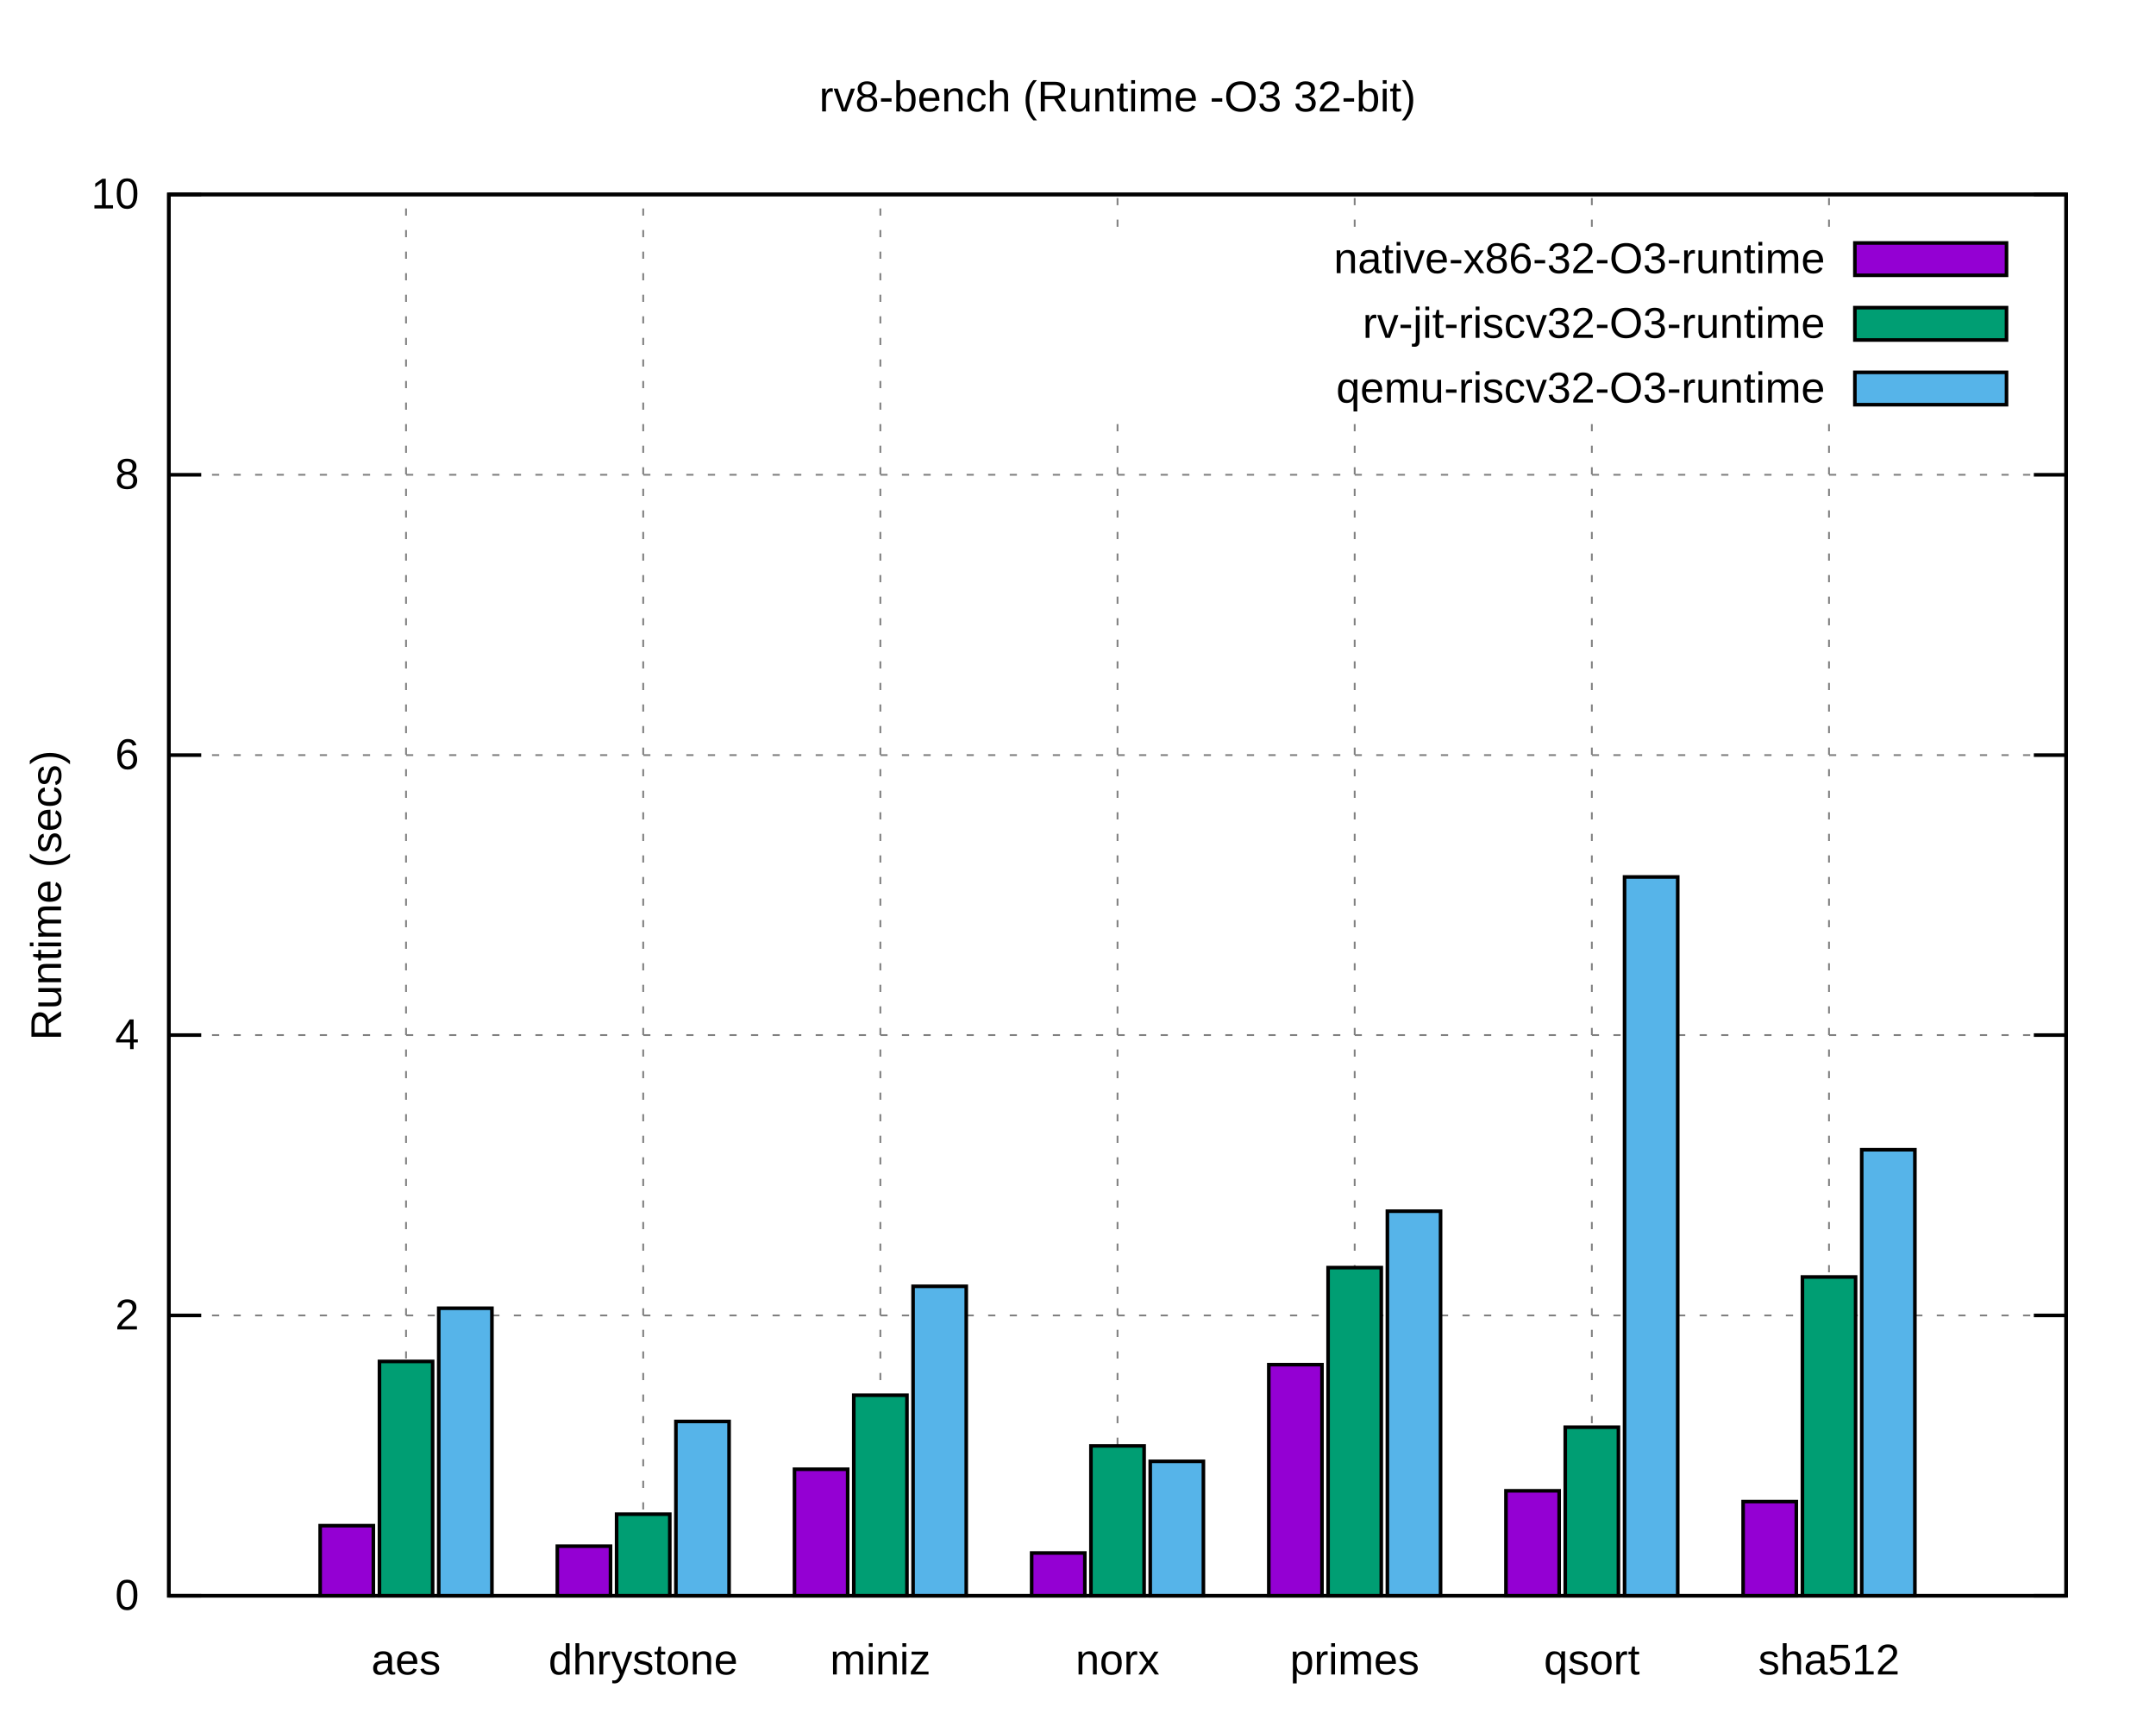
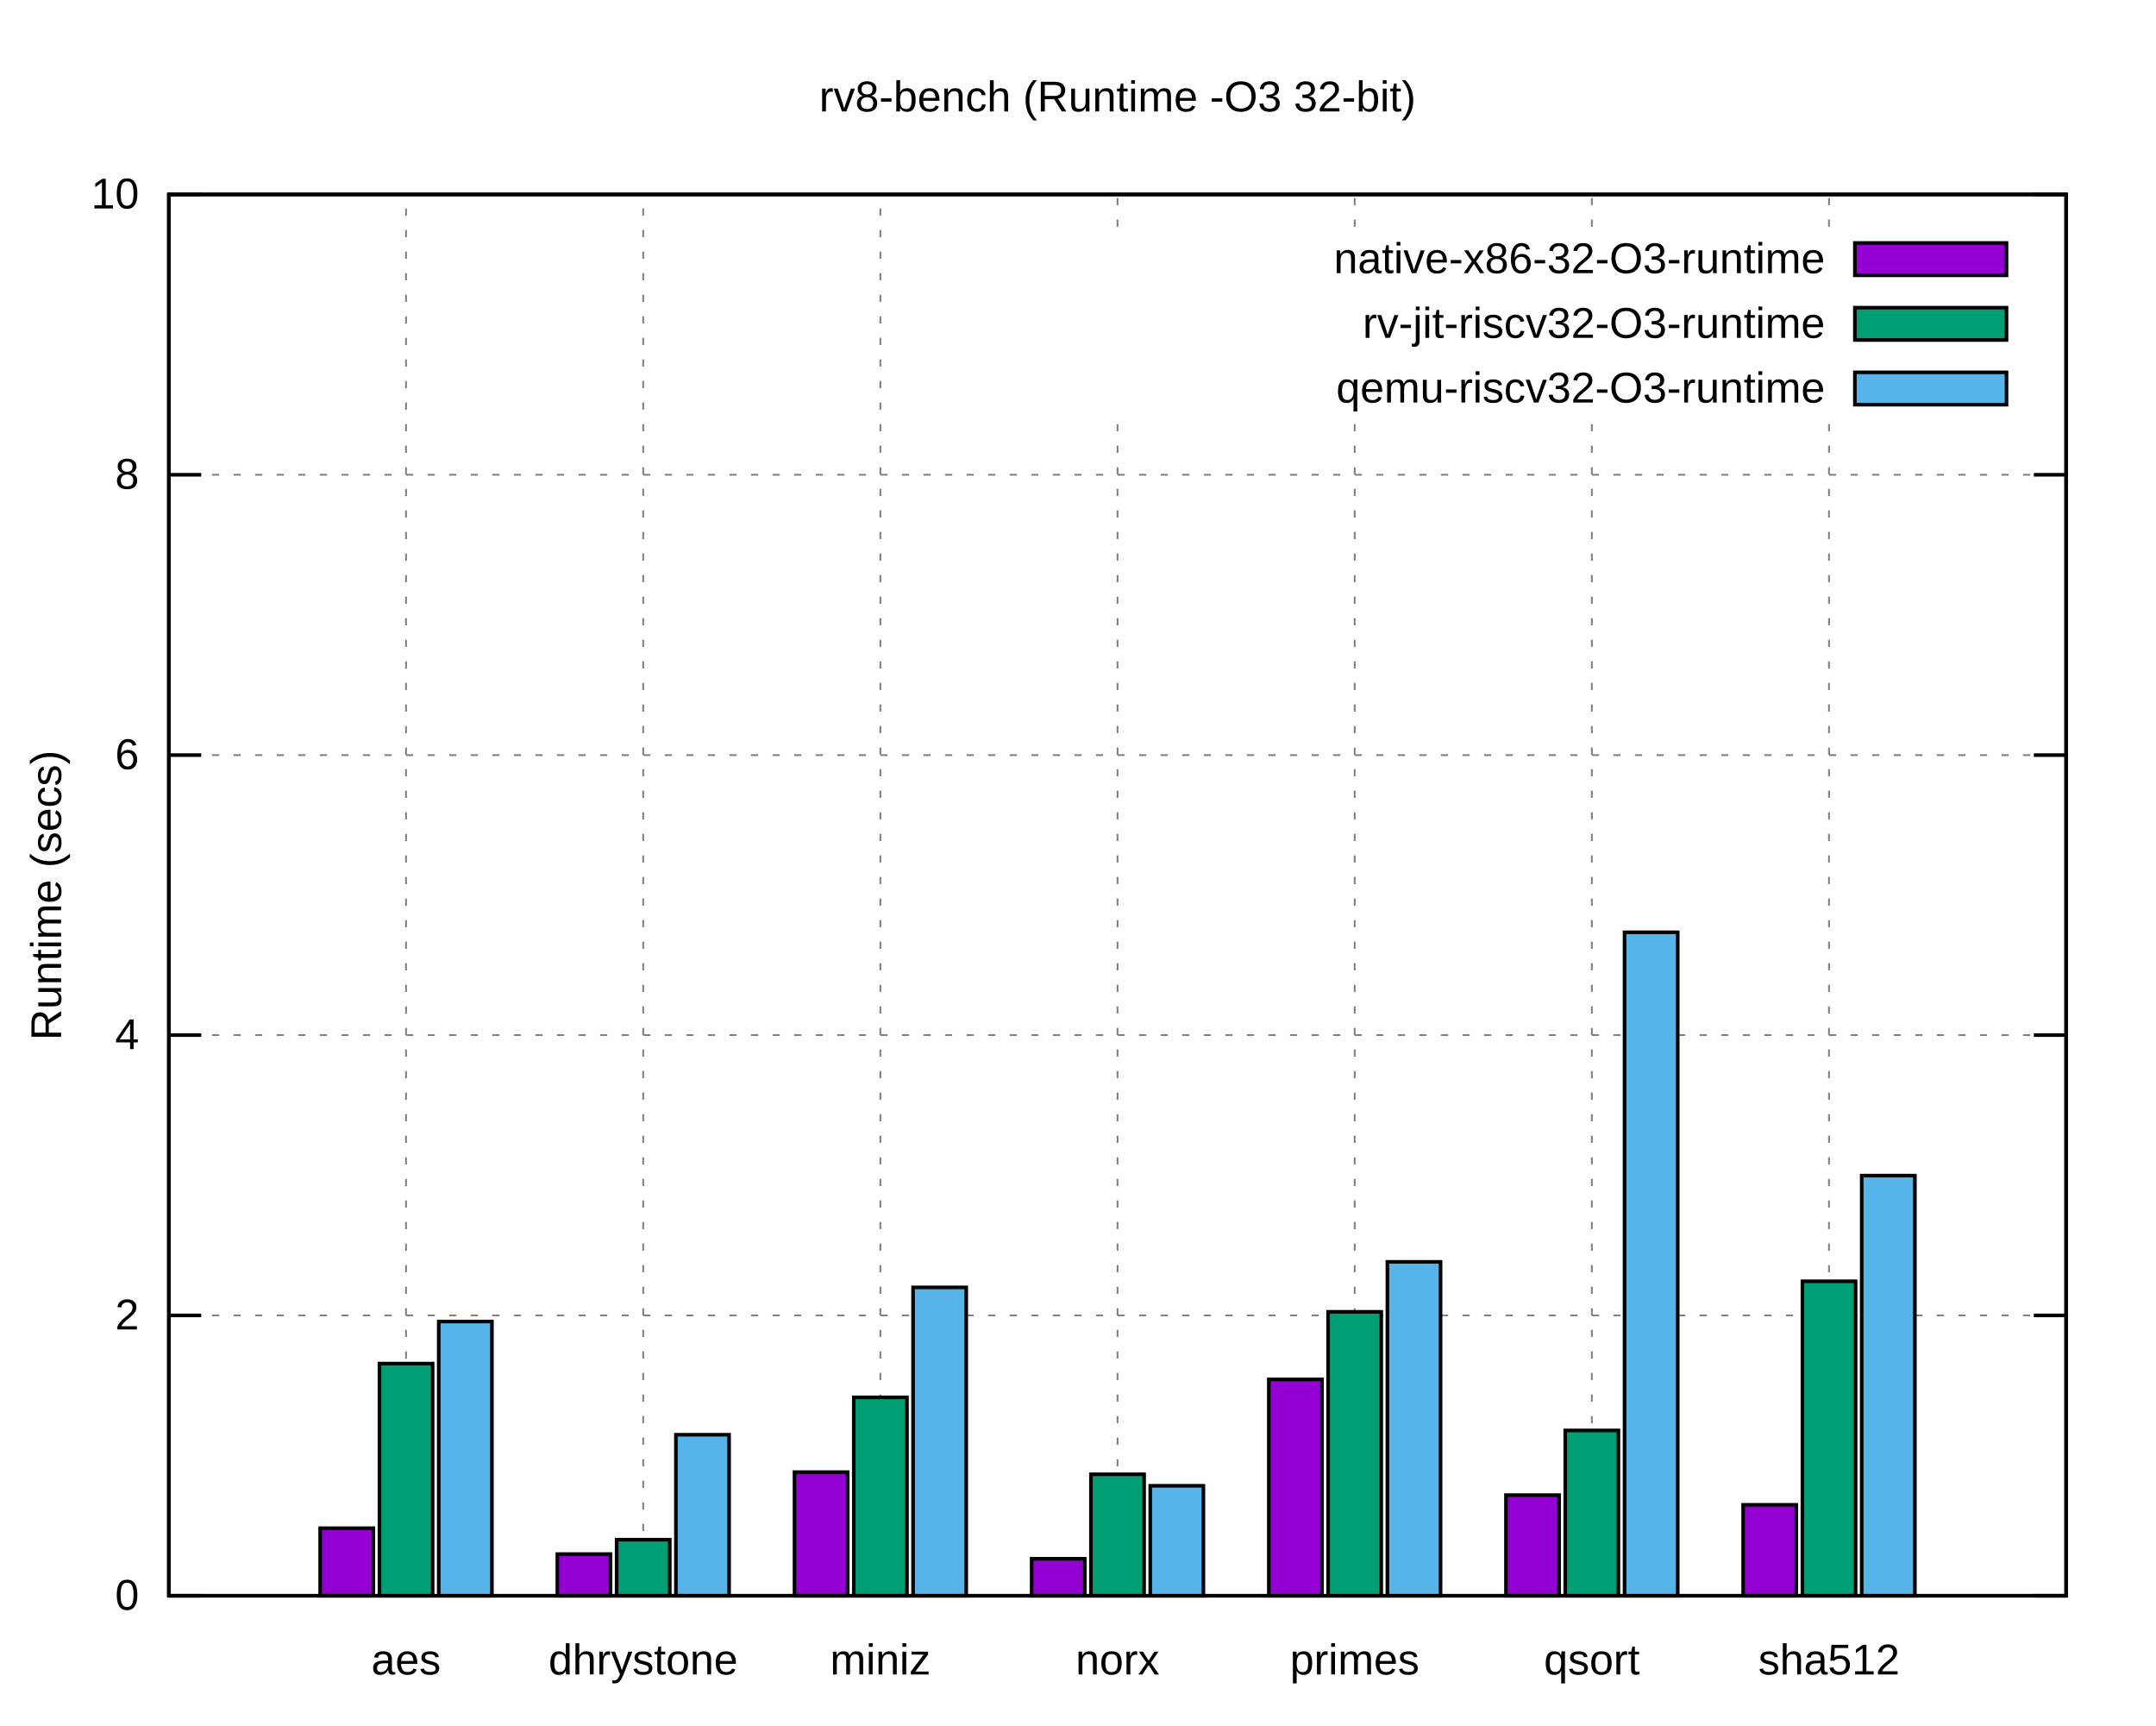
<svg xmlns="http://www.w3.org/2000/svg" xmlns:xlink="http://www.w3.org/1999/xlink" width="600" height="480" viewBox="0 0 600 480">
  <g id="gnuplot_canvas">
    <rect x="0" y="0" width="600" height="480" fill="none" />
    <defs>
      <circle id="gpDot" r="0.5" stroke-width="0.5" />
      <path id="gpPt0" stroke-width="0.222" stroke="currentColor" d="M-1,0 h2 M0,-1 v2" />
      <path id="gpPt1" stroke-width="0.222" stroke="currentColor" d="M-1,-1 L1,1 M1,-1 L-1,1" />
      <path id="gpPt2" stroke-width="0.222" stroke="currentColor" d="M-1,0 L1,0 M0,-1 L0,1 M-1,-1 L1,1 M-1,1 L1,-1" />
      <rect id="gpPt3" stroke-width="0.222" stroke="currentColor" x="-1" y="-1" width="2" height="2" />
      <rect id="gpPt4" stroke-width="0.222" stroke="currentColor" fill="currentColor" x="-1" y="-1" width="2" height="2" />
      <circle id="gpPt5" stroke-width="0.222" stroke="currentColor" cx="0" cy="0" r="1" />
      <use xlink:href="#gpPt5" id="gpPt6" fill="currentColor" stroke="none" />
      <path id="gpPt7" stroke-width="0.222" stroke="currentColor" d="M0,-1.33 L-1.33,0.67 L1.33,0.67 z" />
      <use xlink:href="#gpPt7" id="gpPt8" fill="currentColor" stroke="none" />
      <use xlink:href="#gpPt7" id="gpPt9" stroke="currentColor" transform="rotate(180)" />
      <use xlink:href="#gpPt9" id="gpPt10" fill="currentColor" stroke="none" />
      <use xlink:href="#gpPt3" id="gpPt11" stroke="currentColor" transform="rotate(45)" />
      <use xlink:href="#gpPt11" id="gpPt12" fill="currentColor" stroke="none" />
      <path id="gpPt13" stroke-width="0.222" stroke="currentColor" d="M0,1.330 L1.265,0.411 L0.782,-1.067 L-0.782,-1.076 L-1.265,0.411 z" />
      <use xlink:href="#gpPt13" id="gpPt14" fill="currentColor" stroke="none" />
      <filter id="textbox" filterUnits="objectBoundingBox" x="0" y="0" height="1" width="1">
        <feFlood flood-color="white" flood-opacity="1" result="bgnd" />
        <feComposite in="SourceGraphic" in2="bgnd" operator="atop" />
      </filter>
      <filter id="greybox" filterUnits="objectBoundingBox" x="0" y="0" height="1" width="1">
        <feFlood flood-color="lightgrey" flood-opacity="1" result="grey" />
        <feComposite in="SourceGraphic" in2="grey" operator="atop" />
      </filter>
    </defs>
    <g fill="none" color="white" stroke="black" stroke-width="1.00" stroke-linecap="butt" stroke-linejoin="miter">
</g>
    <g fill="none" color="black" stroke="currentColor" stroke-width="1.00" stroke-linecap="butt" stroke-linejoin="miter">
</g>
    <g fill="none" color="black" stroke="black" stroke-width="0.50" stroke-linecap="butt" stroke-linejoin="miter">
</g>
    <g fill="none" color="gray" stroke="currentColor" stroke-width="0.50" stroke-linecap="butt" stroke-linejoin="miter">
      <path stroke="gray" stroke-dasharray="2,4" class="gridline" d="M47.0,444.0 L575.0,444.0  " />
    </g>
    <g fill="none" color="gray" stroke="gray" stroke-width="1.00" stroke-linecap="butt" stroke-linejoin="miter">
</g>
    <g fill="none" color="black" stroke="currentColor" stroke-width="1.00" stroke-linecap="butt" stroke-linejoin="miter">
      <path stroke="black" d="M47.0,444.0 L56.0,444.0 M575.0,444.0 L566.0,444.0  " />
      <g transform="translate(38.7,447.9)" stroke="none" fill="black" font-family="Arial" font-size="12.00" text-anchor="end">
        <text>
          <tspan font-family="Arial"> 0</tspan>
        </text>
      </g>
    </g>
    <g fill="none" color="black" stroke="currentColor" stroke-width="1.00" stroke-linecap="butt" stroke-linejoin="miter">
</g>
    <g fill="none" color="black" stroke="black" stroke-width="0.50" stroke-linecap="butt" stroke-linejoin="miter">
</g>
    <g fill="none" color="gray" stroke="currentColor" stroke-width="0.50" stroke-linecap="butt" stroke-linejoin="miter">
      <path stroke="gray" stroke-dasharray="2,4" class="gridline" d="M47.0,366.0 L575.0,366.0  " />
    </g>
    <g fill="none" color="gray" stroke="gray" stroke-width="1.00" stroke-linecap="butt" stroke-linejoin="miter">
</g>
    <g fill="none" color="black" stroke="currentColor" stroke-width="1.00" stroke-linecap="butt" stroke-linejoin="miter">
      <path stroke="black" d="M47.0,366.0 L56.0,366.0 M575.0,366.0 L566.0,366.0  " />
      <g transform="translate(38.7,369.9)" stroke="none" fill="black" font-family="Arial" font-size="12.00" text-anchor="end">
        <text>
          <tspan font-family="Arial"> 2</tspan>
        </text>
      </g>
    </g>
    <g fill="none" color="black" stroke="currentColor" stroke-width="1.00" stroke-linecap="butt" stroke-linejoin="miter">
</g>
    <g fill="none" color="black" stroke="black" stroke-width="0.50" stroke-linecap="butt" stroke-linejoin="miter">
</g>
    <g fill="none" color="gray" stroke="currentColor" stroke-width="0.50" stroke-linecap="butt" stroke-linejoin="miter">
      <path stroke="gray" stroke-dasharray="2,4" class="gridline" d="M47.0,288.0 L575.0,288.0  " />
    </g>
    <g fill="none" color="gray" stroke="gray" stroke-width="1.00" stroke-linecap="butt" stroke-linejoin="miter">
</g>
    <g fill="none" color="black" stroke="currentColor" stroke-width="1.00" stroke-linecap="butt" stroke-linejoin="miter">
      <path stroke="black" d="M47.0,288.0 L56.0,288.0 M575.0,288.0 L566.0,288.0  " />
      <g transform="translate(38.7,291.9)" stroke="none" fill="black" font-family="Arial" font-size="12.00" text-anchor="end">
        <text>
          <tspan font-family="Arial"> 4</tspan>
        </text>
      </g>
    </g>
    <g fill="none" color="black" stroke="currentColor" stroke-width="1.00" stroke-linecap="butt" stroke-linejoin="miter">
</g>
    <g fill="none" color="black" stroke="black" stroke-width="0.50" stroke-linecap="butt" stroke-linejoin="miter">
</g>
    <g fill="none" color="gray" stroke="currentColor" stroke-width="0.50" stroke-linecap="butt" stroke-linejoin="miter">
      <path stroke="gray" stroke-dasharray="2,4" class="gridline" d="M47.0,210.1 L575.0,210.1  " />
    </g>
    <g fill="none" color="gray" stroke="gray" stroke-width="1.00" stroke-linecap="butt" stroke-linejoin="miter">
</g>
    <g fill="none" color="black" stroke="currentColor" stroke-width="1.00" stroke-linecap="butt" stroke-linejoin="miter">
      <path stroke="black" d="M47.0,210.1 L56.0,210.1 M575.0,210.1 L566.0,210.1  " />
      <g transform="translate(38.7,214.0)" stroke="none" fill="black" font-family="Arial" font-size="12.00" text-anchor="end">
        <text>
          <tspan font-family="Arial"> 6</tspan>
        </text>
      </g>
    </g>
    <g fill="none" color="black" stroke="currentColor" stroke-width="1.00" stroke-linecap="butt" stroke-linejoin="miter">
</g>
    <g fill="none" color="black" stroke="black" stroke-width="0.50" stroke-linecap="butt" stroke-linejoin="miter">
</g>
    <g fill="none" color="gray" stroke="currentColor" stroke-width="0.50" stroke-linecap="butt" stroke-linejoin="miter">
      <path stroke="gray" stroke-dasharray="2,4" class="gridline" d="M47.0,132.1 L575.0,132.1  " />
    </g>
    <g fill="none" color="gray" stroke="gray" stroke-width="1.00" stroke-linecap="butt" stroke-linejoin="miter">
</g>
    <g fill="none" color="black" stroke="currentColor" stroke-width="1.00" stroke-linecap="butt" stroke-linejoin="miter">
      <path stroke="black" d="M47.0,132.1 L56.0,132.1 M575.0,132.1 L566.0,132.1  " />
      <g transform="translate(38.7,136.0)" stroke="none" fill="black" font-family="Arial" font-size="12.00" text-anchor="end">
        <text>
          <tspan font-family="Arial"> 8</tspan>
        </text>
      </g>
    </g>
    <g fill="none" color="black" stroke="currentColor" stroke-width="1.00" stroke-linecap="butt" stroke-linejoin="miter">
</g>
    <g fill="none" color="black" stroke="black" stroke-width="0.50" stroke-linecap="butt" stroke-linejoin="miter">
</g>
    <g fill="none" color="gray" stroke="currentColor" stroke-width="0.50" stroke-linecap="butt" stroke-linejoin="miter">
      <path stroke="gray" stroke-dasharray="2,4" class="gridline" d="M47.0,54.1 L575.0,54.1  " />
    </g>
    <g fill="none" color="gray" stroke="gray" stroke-width="1.00" stroke-linecap="butt" stroke-linejoin="miter">
</g>
    <g fill="none" color="black" stroke="currentColor" stroke-width="1.00" stroke-linecap="butt" stroke-linejoin="miter">
      <path stroke="black" d="M47.0,54.1 L56.0,54.1 M575.0,54.1 L566.0,54.1  " />
      <g transform="translate(38.7,58.0)" stroke="none" fill="black" font-family="Arial" font-size="12.00" text-anchor="end">
        <text>
          <tspan font-family="Arial"> 10</tspan>
        </text>
      </g>
    </g>
    <g fill="none" color="black" stroke="currentColor" stroke-width="1.00" stroke-linecap="butt" stroke-linejoin="miter">
</g>
    <g fill="none" color="black" stroke="black" stroke-width="0.50" stroke-linecap="butt" stroke-linejoin="miter">
</g>
    <g fill="none" color="gray" stroke="currentColor" stroke-width="0.50" stroke-linecap="butt" stroke-linejoin="miter">
      <path stroke="gray" stroke-dasharray="2,4" class="gridline" d="M113.0,444.0 L113.0,54.1  " />
    </g>
    <g fill="none" color="gray" stroke="gray" stroke-width="1.00" stroke-linecap="butt" stroke-linejoin="miter">
</g>
    <g fill="none" color="black" stroke="currentColor" stroke-width="1.00" stroke-linecap="butt" stroke-linejoin="miter">
      <path stroke="black" d="M113.0,444.0 M113.0,54.1  " />
      <g transform="translate(113.0,465.9)" stroke="none" fill="black" font-family="Arial" font-size="12.00" text-anchor="middle">
        <text>
          <tspan font-family="Arial">aes</tspan>
        </text>
      </g>
    </g>
    <g fill="none" color="black" stroke="currentColor" stroke-width="1.00" stroke-linecap="butt" stroke-linejoin="miter">
</g>
    <g fill="none" color="black" stroke="black" stroke-width="0.50" stroke-linecap="butt" stroke-linejoin="miter">
</g>
    <g fill="none" color="gray" stroke="currentColor" stroke-width="0.50" stroke-linecap="butt" stroke-linejoin="miter">
      <path stroke="gray" stroke-dasharray="2,4" class="gridline" d="M179.0,444.0 L179.0,54.1  " />
    </g>
    <g fill="none" color="gray" stroke="gray" stroke-width="1.00" stroke-linecap="butt" stroke-linejoin="miter">
</g>
    <g fill="none" color="black" stroke="currentColor" stroke-width="1.00" stroke-linecap="butt" stroke-linejoin="miter">
      <path stroke="black" d="M179.0,444.0 M179.0,54.1  " />
      <g transform="translate(179.0,465.9)" stroke="none" fill="black" font-family="Arial" font-size="12.00" text-anchor="middle">
        <text>
          <tspan font-family="Arial">dhrystone</tspan>
        </text>
      </g>
    </g>
    <g fill="none" color="black" stroke="currentColor" stroke-width="1.00" stroke-linecap="butt" stroke-linejoin="miter">
</g>
    <g fill="none" color="black" stroke="black" stroke-width="0.50" stroke-linecap="butt" stroke-linejoin="miter">
</g>
    <g fill="none" color="gray" stroke="currentColor" stroke-width="0.50" stroke-linecap="butt" stroke-linejoin="miter">
      <path stroke="gray" stroke-dasharray="2,4" class="gridline" d="M245.0,444.0 L245.0,54.1  " />
    </g>
    <g fill="none" color="gray" stroke="gray" stroke-width="1.00" stroke-linecap="butt" stroke-linejoin="miter">
</g>
    <g fill="none" color="black" stroke="currentColor" stroke-width="1.00" stroke-linecap="butt" stroke-linejoin="miter">
      <path stroke="black" d="M245.0,444.0 M245.0,54.1  " />
      <g transform="translate(245.0,465.9)" stroke="none" fill="black" font-family="Arial" font-size="12.00" text-anchor="middle">
        <text>
          <tspan font-family="Arial">miniz</tspan>
        </text>
      </g>
    </g>
    <g fill="none" color="black" stroke="currentColor" stroke-width="1.00" stroke-linecap="butt" stroke-linejoin="miter">
</g>
    <g fill="none" color="black" stroke="black" stroke-width="0.50" stroke-linecap="butt" stroke-linejoin="miter">
</g>
    <g fill="none" color="gray" stroke="currentColor" stroke-width="0.50" stroke-linecap="butt" stroke-linejoin="miter">
      <path stroke="gray" stroke-dasharray="2,4" class="gridline" d="M311.0,444.0 L311.0,117.1 M311.0,63.1 L311.0,54.1  " />
    </g>
    <g fill="none" color="gray" stroke="gray" stroke-width="1.00" stroke-linecap="butt" stroke-linejoin="miter">
</g>
    <g fill="none" color="black" stroke="currentColor" stroke-width="1.00" stroke-linecap="butt" stroke-linejoin="miter">
      <path stroke="black" d="M311.0,444.0 M311.0,54.1  " />
      <g transform="translate(311.0,465.9)" stroke="none" fill="black" font-family="Arial" font-size="12.00" text-anchor="middle">
        <text>
          <tspan font-family="Arial">norx</tspan>
        </text>
      </g>
    </g>
    <g fill="none" color="black" stroke="currentColor" stroke-width="1.00" stroke-linecap="butt" stroke-linejoin="miter">
</g>
    <g fill="none" color="black" stroke="black" stroke-width="0.50" stroke-linecap="butt" stroke-linejoin="miter">
</g>
    <g fill="none" color="gray" stroke="currentColor" stroke-width="0.50" stroke-linecap="butt" stroke-linejoin="miter">
      <path stroke="gray" stroke-dasharray="2,4" class="gridline" d="M377.0,444.0 L377.0,117.1 M377.0,63.1 L377.0,54.1  " />
    </g>
    <g fill="none" color="gray" stroke="gray" stroke-width="1.00" stroke-linecap="butt" stroke-linejoin="miter">
</g>
    <g fill="none" color="black" stroke="currentColor" stroke-width="1.00" stroke-linecap="butt" stroke-linejoin="miter">
      <path stroke="black" d="M377.0,444.0 M377.0,54.1  " />
      <g transform="translate(377.0,465.9)" stroke="none" fill="black" font-family="Arial" font-size="12.00" text-anchor="middle">
        <text>
          <tspan font-family="Arial">primes</tspan>
        </text>
      </g>
    </g>
    <g fill="none" color="black" stroke="currentColor" stroke-width="1.00" stroke-linecap="butt" stroke-linejoin="miter">
</g>
    <g fill="none" color="black" stroke="black" stroke-width="0.50" stroke-linecap="butt" stroke-linejoin="miter">
</g>
    <g fill="none" color="gray" stroke="currentColor" stroke-width="0.50" stroke-linecap="butt" stroke-linejoin="miter">
      <path stroke="gray" stroke-dasharray="2,4" class="gridline" d="M443.0,444.0 L443.0,117.1 M443.0,63.1 L443.0,54.1  " />
    </g>
    <g fill="none" color="gray" stroke="gray" stroke-width="1.00" stroke-linecap="butt" stroke-linejoin="miter">
</g>
    <g fill="none" color="black" stroke="currentColor" stroke-width="1.00" stroke-linecap="butt" stroke-linejoin="miter">
      <path stroke="black" d="M443.0,444.0 M443.0,54.1  " />
      <g transform="translate(443.0,465.9)" stroke="none" fill="black" font-family="Arial" font-size="12.00" text-anchor="middle">
        <text>
          <tspan font-family="Arial">qsort</tspan>
        </text>
      </g>
    </g>
    <g fill="none" color="black" stroke="currentColor" stroke-width="1.00" stroke-linecap="butt" stroke-linejoin="miter">
</g>
    <g fill="none" color="black" stroke="black" stroke-width="0.50" stroke-linecap="butt" stroke-linejoin="miter">
</g>
    <g fill="none" color="gray" stroke="currentColor" stroke-width="0.50" stroke-linecap="butt" stroke-linejoin="miter">
      <path stroke="gray" stroke-dasharray="2,4" class="gridline" d="M509.0,444.0 L509.0,117.1 M509.0,63.1 L509.0,54.1  " />
    </g>
    <g fill="none" color="gray" stroke="gray" stroke-width="1.00" stroke-linecap="butt" stroke-linejoin="miter">
</g>
    <g fill="none" color="black" stroke="currentColor" stroke-width="1.00" stroke-linecap="butt" stroke-linejoin="miter">
      <path stroke="black" d="M509.0,444.0 M509.0,54.1  " />
      <g transform="translate(509.0,465.9)" stroke="none" fill="black" font-family="Arial" font-size="12.00" text-anchor="middle">
        <text>
          <tspan font-family="Arial">sha512</tspan>
        </text>
      </g>
    </g>
    <g fill="none" color="black" stroke="currentColor" stroke-width="1.00" stroke-linecap="butt" stroke-linejoin="miter">
</g>
    <g fill="none" color="black" stroke="currentColor" stroke-width="1.00" stroke-linecap="butt" stroke-linejoin="miter">
      <path stroke="black" d="M47.0,54.1 L47.0,444.0 L575.0,444.0 L575.0,54.1 L47.0,54.1 Z  " />
    </g>
    <g fill="none" color="black" stroke="currentColor" stroke-width="1.00" stroke-linecap="butt" stroke-linejoin="miter">
      <g transform="translate(17.0,249.1) rotate(270)" stroke="none" fill="black" font-family="Arial" font-size="12.00" text-anchor="middle">
        <text>
          <tspan font-family="Arial">Runtime (secs)</tspan>
        </text>
      </g>
    </g>
    <g fill="none" color="black" stroke="currentColor" stroke-width="1.00" stroke-linecap="butt" stroke-linejoin="miter">
      <g transform="translate(311.0,31.0)" stroke="none" fill="black" font-family="Arial" font-size="12.00" text-anchor="middle">
        <text>
          <tspan font-family="Arial">rv8-bench (Runtime -O3 32-bit)</tspan>
        </text>
      </g>
    </g>
    <g id="gnuplot_plot_1">
      <g fill="none" color="black" stroke="currentColor" stroke-width="1.00" stroke-linecap="butt" stroke-linejoin="miter">
        <g transform="translate(507.9,76.0)" stroke="none" fill="black" font-family="Arial" font-size="12.00" text-anchor="end">
          <text>
            <tspan font-family="Arial">native-x86-32-O3-runtime</tspan>
          </text>
        </g>
      </g>
      <g fill="none" color="black" stroke="currentColor" stroke-width="1.00" stroke-linecap="butt" stroke-linejoin="miter">
        <g stroke="none" shape-rendering="crispEdges">
          <polygon fill="rgb(148,   0, 211)" points="516.2,76.6 558.4,76.6 558.4,67.6 516.2,67.6 " />
        </g>
        <path stroke="black" d="M516.2,76.6 L558.4,76.6 L558.4,67.6 L516.2,67.6 L516.2,76.6 Z  " />
      </g>
      <g fill="none" color="black" stroke="currentColor" stroke-width="1.00" stroke-linecap="butt" stroke-linejoin="miter">
        <g stroke="none" shape-rendering="crispEdges">
-           <polygon fill="rgb(148,   0, 211)" points="89.1,444.0 104.0,444.0 104.0,424.4 89.1,424.4 " />
-         </g>
-         <path stroke="black" d="M89.1,444.0 L89.1,424.5 L103.9,424.5 L103.9,444.0 L89.1,444.0 Z  " />
-       </g>
-       <g fill="none" color="black" stroke="currentColor" stroke-width="1.00" stroke-linecap="butt" stroke-linejoin="miter">
-         <g stroke="none" shape-rendering="crispEdges">
-           <polygon fill="rgb(148,   0, 211)" points="155.1,444.0 170.0,444.0 170.0,430.1 155.1,430.1 " />
-         </g>
-         <path stroke="black" d="M155.1,444.0 L155.1,430.2 L169.9,430.2 L169.9,444.0 L155.1,444.0 Z  " />
-       </g>
-       <g fill="none" color="black" stroke="currentColor" stroke-width="1.00" stroke-linecap="butt" stroke-linejoin="miter">
-         <g stroke="none" shape-rendering="crispEdges">
-           <polygon fill="rgb(148,   0, 211)" points="221.1,444.0 236.0,444.0 236.0,408.7 221.1,408.7 " />
-         </g>
-         <path stroke="black" d="M221.1,444.0 L221.1,408.8 L235.9,408.8 L235.9,444.0 L221.1,444.0 Z  " />
-       </g>
-       <g fill="none" color="black" stroke="currentColor" stroke-width="1.00" stroke-linecap="butt" stroke-linejoin="miter">
-         <g stroke="none" shape-rendering="crispEdges">
-           <polygon fill="rgb(148,   0, 211)" points="287.1,444.0 302.0,444.0 302.0,432.0 287.1,432.0 " />
-         </g>
-         <path stroke="black" d="M287.1,444.0 L287.1,432.1 L301.9,432.1 L301.9,444.0 L287.1,444.0 Z  " />
-       </g>
-       <g fill="none" color="black" stroke="currentColor" stroke-width="1.00" stroke-linecap="butt" stroke-linejoin="miter">
-         <g stroke="none" shape-rendering="crispEdges">
-           <polygon fill="rgb(148,   0, 211)" points="353.1,444.0 368.0,444.0 368.0,379.6 353.1,379.6 " />
-         </g>
-         <path stroke="black" d="M353.1,444.0 L353.1,379.7 L367.9,379.7 L367.9,444.0 L353.1,444.0 Z  " />
-       </g>
-       <g fill="none" color="black" stroke="currentColor" stroke-width="1.00" stroke-linecap="butt" stroke-linejoin="miter">
-         <g stroke="none" shape-rendering="crispEdges">
-           <polygon fill="rgb(148,   0, 211)" points="419.1,444.0 434.0,444.0 434.0,414.7 419.1,414.7 " />
-         </g>
-         <path stroke="black" d="M419.1,444.0 L419.1,414.8 L433.9,414.8 L433.9,444.0 L419.1,444.0 Z  " />
-       </g>
-       <g fill="none" color="black" stroke="currentColor" stroke-width="1.00" stroke-linecap="butt" stroke-linejoin="miter">
-         <g stroke="none" shape-rendering="crispEdges">
-           <polygon fill="rgb(148,   0, 211)" points="485.1,444.0 500.0,444.0 500.0,417.7 485.1,417.7 " />
-         </g>
-         <path stroke="black" d="M485.1,444.0 L485.1,417.8 L499.9,417.8 L499.9,444.0 L485.1,444.0 Z  " />
+           <polygon fill="rgb(148,   0, 211)" points="89.1,444.0 104.0,444.0 104.0,425.1 89.1,425.1 " />
+         </g>
+         <path stroke="black" d="M89.1,444.0 L89.1,425.2 L103.9,425.2 L103.9,444.0 L89.1,444.0 Z  " />
+       </g>
+       <g fill="none" color="black" stroke="currentColor" stroke-width="1.00" stroke-linecap="butt" stroke-linejoin="miter">
+         <g stroke="none" shape-rendering="crispEdges">
+           <polygon fill="rgb(148,   0, 211)" points="155.1,444.0 170.0,444.0 170.0,432.3 155.1,432.3 " />
+         </g>
+         <path stroke="black" d="M155.1,444.0 L155.1,432.4 L169.9,432.4 L169.9,444.0 L155.1,444.0 Z  " />
+       </g>
+       <g fill="none" color="black" stroke="currentColor" stroke-width="1.00" stroke-linecap="butt" stroke-linejoin="miter">
+         <g stroke="none" shape-rendering="crispEdges">
+           <polygon fill="rgb(148,   0, 211)" points="221.1,444.0 236.0,444.0 236.0,409.5 221.1,409.5 " />
+         </g>
+         <path stroke="black" d="M221.1,444.0 L221.1,409.6 L235.9,409.6 L235.9,444.0 L221.1,444.0 Z  " />
+       </g>
+       <g fill="none" color="black" stroke="currentColor" stroke-width="1.00" stroke-linecap="butt" stroke-linejoin="miter">
+         <g stroke="none" shape-rendering="crispEdges">
+           <polygon fill="rgb(148,   0, 211)" points="287.1,444.0 302.0,444.0 302.0,433.6 287.1,433.6 " />
+         </g>
+         <path stroke="black" d="M287.1,444.0 L287.1,433.7 L301.9,433.7 L301.9,444.0 L287.1,444.0 Z  " />
+       </g>
+       <g fill="none" color="black" stroke="currentColor" stroke-width="1.00" stroke-linecap="butt" stroke-linejoin="miter">
+         <g stroke="none" shape-rendering="crispEdges">
+           <polygon fill="rgb(148,   0, 211)" points="353.1,444.0 368.0,444.0 368.0,383.7 353.1,383.7 " />
+         </g>
+         <path stroke="black" d="M353.1,444.0 L353.1,383.8 L367.9,383.8 L367.9,444.0 L353.1,444.0 Z  " />
+       </g>
+       <g fill="none" color="black" stroke="currentColor" stroke-width="1.00" stroke-linecap="butt" stroke-linejoin="miter">
+         <g stroke="none" shape-rendering="crispEdges">
+           <polygon fill="rgb(148,   0, 211)" points="419.1,444.0 434.0,444.0 434.0,415.9 419.1,415.9 " />
+         </g>
+         <path stroke="black" d="M419.1,444.0 L419.1,416.0 L433.9,416.0 L433.9,444.0 L419.1,444.0 Z  " />
+       </g>
+       <g fill="none" color="black" stroke="currentColor" stroke-width="1.00" stroke-linecap="butt" stroke-linejoin="miter">
+         <g stroke="none" shape-rendering="crispEdges">
+           <polygon fill="rgb(148,   0, 211)" points="485.1,444.0 500.0,444.0 500.0,418.6 485.1,418.6 " />
+         </g>
+         <path stroke="black" d="M485.1,444.0 L485.1,418.7 L499.9,418.7 L499.9,444.0 L485.1,444.0 Z  " />
      </g>
      <g fill="none" color="black" stroke="currentColor" stroke-width="1.00" stroke-linecap="butt" stroke-linejoin="miter">
</g>
    </g>
    <g id="gnuplot_plot_2">
      <g fill="none" color="black" stroke="currentColor" stroke-width="1.00" stroke-linecap="butt" stroke-linejoin="miter">
        <g transform="translate(507.9,94.0)" stroke="none" fill="black" font-family="Arial" font-size="12.00" text-anchor="end">
          <text>
            <tspan font-family="Arial">rv-jit-riscv32-O3-runtime</tspan>
          </text>
        </g>
      </g>
      <g fill="none" color="black" stroke="currentColor" stroke-width="1.00" stroke-linecap="butt" stroke-linejoin="miter">
        <g stroke="none" shape-rendering="crispEdges">
          <polygon fill="rgb(  0, 158, 115)" points="516.2,94.6 558.4,94.6 558.4,85.6 516.2,85.6 " />
        </g>
        <path stroke="black" d="M516.2,94.6 L558.4,94.6 L558.4,85.6 L516.2,85.6 L516.2,94.6 Z  " />
      </g>
      <g fill="none" color="black" stroke="currentColor" stroke-width="1.00" stroke-linecap="butt" stroke-linejoin="miter">
        <g stroke="none" shape-rendering="crispEdges">
-           <polygon fill="rgb(  0, 158, 115)" points="105.6,444.0 120.5,444.0 120.5,378.7 105.6,378.7 " />
-         </g>
-         <path stroke="black" d="M105.6,444.0 L105.6,378.8 L120.4,378.8 L120.4,444.0 L105.6,444.0 Z  " />
-       </g>
-       <g fill="none" color="black" stroke="currentColor" stroke-width="1.00" stroke-linecap="butt" stroke-linejoin="miter">
-         <g stroke="none" shape-rendering="crispEdges">
-           <polygon fill="rgb(  0, 158, 115)" points="171.6,444.0 186.5,444.0 186.5,421.2 171.6,421.2 " />
-         </g>
-         <path stroke="black" d="M171.6,444.0 L171.6,421.3 L186.4,421.3 L186.4,444.0 L171.6,444.0 Z  " />
-       </g>
-       <g fill="none" color="black" stroke="currentColor" stroke-width="1.00" stroke-linecap="butt" stroke-linejoin="miter">
-         <g stroke="none" shape-rendering="crispEdges">
-           <polygon fill="rgb(  0, 158, 115)" points="237.6,444.0 252.5,444.0 252.5,388.1 237.6,388.1 " />
-         </g>
-         <path stroke="black" d="M237.6,444.0 L237.6,388.2 L252.4,388.2 L252.4,444.0 L237.6,444.0 Z  " />
-       </g>
-       <g fill="none" color="black" stroke="currentColor" stroke-width="1.00" stroke-linecap="butt" stroke-linejoin="miter">
-         <g stroke="none" shape-rendering="crispEdges">
-           <polygon fill="rgb(  0, 158, 115)" points="303.6,444.0 318.5,444.0 318.5,402.2 303.6,402.2 " />
-         </g>
-         <path stroke="black" d="M303.6,444.0 L303.6,402.3 L318.4,402.3 L318.4,444.0 L303.6,444.0 Z  " />
-       </g>
-       <g fill="none" color="black" stroke="currentColor" stroke-width="1.00" stroke-linecap="butt" stroke-linejoin="miter">
-         <g stroke="none" shape-rendering="crispEdges">
-           <polygon fill="rgb(  0, 158, 115)" points="369.6,444.0 384.5,444.0 384.5,352.6 369.6,352.6 " />
-         </g>
-         <path stroke="black" d="M369.6,444.0 L369.6,352.7 L384.4,352.7 L384.4,444.0 L369.6,444.0 Z  " />
-       </g>
-       <g fill="none" color="black" stroke="currentColor" stroke-width="1.00" stroke-linecap="butt" stroke-linejoin="miter">
-         <g stroke="none" shape-rendering="crispEdges">
-           <polygon fill="rgb(  0, 158, 115)" points="435.6,444.0 450.5,444.0 450.5,397.0 435.6,397.0 " />
-         </g>
-         <path stroke="black" d="M435.6,444.0 L435.6,397.1 L450.4,397.1 L450.4,444.0 L435.6,444.0 Z  " />
-       </g>
-       <g fill="none" color="black" stroke="currentColor" stroke-width="1.00" stroke-linecap="butt" stroke-linejoin="miter">
-         <g stroke="none" shape-rendering="crispEdges">
-           <polygon fill="rgb(  0, 158, 115)" points="501.6,444.0 516.5,444.0 516.5,355.2 501.6,355.2 " />
-         </g>
-         <path stroke="black" d="M501.6,444.0 L501.6,355.3 L516.4,355.3 L516.4,444.0 L501.6,444.0 Z  " />
+           <polygon fill="rgb(  0, 158, 115)" points="105.6,444.0 120.5,444.0 120.5,379.3 105.6,379.3 " />
+         </g>
+         <path stroke="black" d="M105.6,444.0 L105.6,379.4 L120.4,379.4 L120.4,444.0 L105.6,444.0 Z  " />
+       </g>
+       <g fill="none" color="black" stroke="currentColor" stroke-width="1.00" stroke-linecap="butt" stroke-linejoin="miter">
+         <g stroke="none" shape-rendering="crispEdges">
+           <polygon fill="rgb(  0, 158, 115)" points="171.6,444.0 186.5,444.0 186.5,428.3 171.6,428.3 " />
+         </g>
+         <path stroke="black" d="M171.6,444.0 L171.6,428.4 L186.4,428.4 L186.4,444.0 L171.6,444.0 Z  " />
+       </g>
+       <g fill="none" color="black" stroke="currentColor" stroke-width="1.00" stroke-linecap="butt" stroke-linejoin="miter">
+         <g stroke="none" shape-rendering="crispEdges">
+           <polygon fill="rgb(  0, 158, 115)" points="237.6,444.0 252.5,444.0 252.5,388.7 237.6,388.7 " />
+         </g>
+         <path stroke="black" d="M237.6,444.0 L237.6,388.8 L252.4,388.8 L252.4,444.0 L237.6,444.0 Z  " />
+       </g>
+       <g fill="none" color="black" stroke="currentColor" stroke-width="1.00" stroke-linecap="butt" stroke-linejoin="miter">
+         <g stroke="none" shape-rendering="crispEdges">
+           <polygon fill="rgb(  0, 158, 115)" points="303.6,444.0 318.5,444.0 318.5,410.1 303.6,410.1 " />
+         </g>
+         <path stroke="black" d="M303.6,444.0 L303.6,410.2 L318.4,410.2 L318.4,444.0 L303.6,444.0 Z  " />
+       </g>
+       <g fill="none" color="black" stroke="currentColor" stroke-width="1.00" stroke-linecap="butt" stroke-linejoin="miter">
+         <g stroke="none" shape-rendering="crispEdges">
+           <polygon fill="rgb(  0, 158, 115)" points="369.6,444.0 384.5,444.0 384.5,364.9 369.6,364.9 " />
+         </g>
+         <path stroke="black" d="M369.6,444.0 L369.6,365.0 L384.4,365.0 L384.4,444.0 L369.6,444.0 Z  " />
+       </g>
+       <g fill="none" color="black" stroke="currentColor" stroke-width="1.00" stroke-linecap="butt" stroke-linejoin="miter">
+         <g stroke="none" shape-rendering="crispEdges">
+           <polygon fill="rgb(  0, 158, 115)" points="435.6,444.0 450.5,444.0 450.5,397.9 435.6,397.9 " />
+         </g>
+         <path stroke="black" d="M435.6,444.0 L435.6,398.0 L450.4,398.0 L450.4,444.0 L435.6,444.0 Z  " />
+       </g>
+       <g fill="none" color="black" stroke="currentColor" stroke-width="1.00" stroke-linecap="butt" stroke-linejoin="miter">
+         <g stroke="none" shape-rendering="crispEdges">
+           <polygon fill="rgb(  0, 158, 115)" points="501.6,444.0 516.5,444.0 516.5,356.4 501.6,356.4 " />
+         </g>
+         <path stroke="black" d="M501.6,444.0 L501.6,356.5 L516.4,356.5 L516.4,444.0 L501.6,444.0 Z  " />
      </g>
      <g fill="none" color="black" stroke="currentColor" stroke-width="1.00" stroke-linecap="butt" stroke-linejoin="miter">
</g>
    </g>
    <g id="gnuplot_plot_3">
      <g fill="none" color="black" stroke="currentColor" stroke-width="1.00" stroke-linecap="butt" stroke-linejoin="miter">
        <g transform="translate(507.9,112.0)" stroke="none" fill="black" font-family="Arial" font-size="12.00" text-anchor="end">
          <text>
            <tspan font-family="Arial">qemu-riscv32-O3-runtime</tspan>
          </text>
        </g>
      </g>
      <g fill="none" color="black" stroke="currentColor" stroke-width="1.00" stroke-linecap="butt" stroke-linejoin="miter">
        <g stroke="none" shape-rendering="crispEdges">
          <polygon fill="rgb( 86, 180, 233)" points="516.2,112.6 558.4,112.6 558.4,103.6 516.2,103.6 " />
        </g>
        <path stroke="black" d="M516.2,112.6 L558.4,112.6 L558.4,103.6 L516.2,103.6 L516.2,112.6 Z  " />
      </g>
      <g fill="none" color="black" stroke="currentColor" stroke-width="1.00" stroke-linecap="butt" stroke-linejoin="miter">
        <g stroke="none" shape-rendering="crispEdges">
-           <polygon fill="rgb( 86, 180, 233)" points="122.1,444.0 137.0,444.0 137.0,363.9 122.1,363.9 " />
-         </g>
-         <path stroke="black" d="M122.1,444.0 L122.1,364.0 L136.9,364.0 L136.9,444.0 L122.1,444.0 Z  " />
-       </g>
-       <g fill="none" color="black" stroke="currentColor" stroke-width="1.00" stroke-linecap="butt" stroke-linejoin="miter">
-         <g stroke="none" shape-rendering="crispEdges">
-           <polygon fill="rgb( 86, 180, 233)" points="188.1,444.0 203.0,444.0 203.0,395.4 188.1,395.4 " />
-         </g>
-         <path stroke="black" d="M188.1,444.0 L188.1,395.5 L202.9,395.5 L202.9,444.0 L188.1,444.0 Z  " />
-       </g>
-       <g fill="none" color="black" stroke="currentColor" stroke-width="1.00" stroke-linecap="butt" stroke-linejoin="miter">
-         <g stroke="none" shape-rendering="crispEdges">
-           <polygon fill="rgb( 86, 180, 233)" points="254.1,444.0 269.0,444.0 269.0,357.8 254.1,357.8 " />
-         </g>
-         <path stroke="black" d="M254.1,444.0 L254.1,357.9 L268.9,357.9 L268.9,444.0 L254.1,444.0 Z  " />
-       </g>
-       <g fill="none" color="black" stroke="currentColor" stroke-width="1.00" stroke-linecap="butt" stroke-linejoin="miter">
-         <g stroke="none" shape-rendering="crispEdges">
-           <polygon fill="rgb( 86, 180, 233)" points="320.1,444.0 335.0,444.0 335.0,406.5 320.1,406.5 " />
-         </g>
-         <path stroke="black" d="M320.1,444.0 L320.1,406.6 L334.9,406.6 L334.9,444.0 L320.1,444.0 Z  " />
-       </g>
-       <g fill="none" color="black" stroke="currentColor" stroke-width="1.00" stroke-linecap="butt" stroke-linejoin="miter">
-         <g stroke="none" shape-rendering="crispEdges">
-           <polygon fill="rgb( 86, 180, 233)" points="386.1,444.0 401.0,444.0 401.0,336.9 386.1,336.9 " />
-         </g>
-         <path stroke="black" d="M386.1,444.0 L386.1,337.0 L400.9,337.0 L400.9,444.0 L386.1,444.0 Z  " />
-       </g>
-       <g fill="none" color="black" stroke="currentColor" stroke-width="1.00" stroke-linecap="butt" stroke-linejoin="miter">
-         <g stroke="none" shape-rendering="crispEdges">
-           <polygon fill="rgb( 86, 180, 233)" points="452.1,444.0 467.0,444.0 467.0,243.9 452.1,243.9 " />
-         </g>
-         <path stroke="black" d="M452.1,444.0 L452.1,244.0 L466.9,244.0 L466.9,444.0 L452.1,444.0 Z  " />
-       </g>
-       <g fill="none" color="black" stroke="currentColor" stroke-width="1.00" stroke-linecap="butt" stroke-linejoin="miter">
-         <g stroke="none" shape-rendering="crispEdges">
-           <polygon fill="rgb( 86, 180, 233)" points="518.1,444.0 533.0,444.0 533.0,319.8 518.1,319.8 " />
-         </g>
-         <path stroke="black" d="M518.1,444.0 L518.1,319.9 L532.9,319.9 L532.9,444.0 L518.1,444.0 Z  " />
+           <polygon fill="rgb( 86, 180, 233)" points="122.1,444.0 137.0,444.0 137.0,367.6 122.1,367.6 " />
+         </g>
+         <path stroke="black" d="M122.1,444.0 L122.1,367.7 L136.9,367.7 L136.9,444.0 L122.1,444.0 Z  " />
+       </g>
+       <g fill="none" color="black" stroke="currentColor" stroke-width="1.00" stroke-linecap="butt" stroke-linejoin="miter">
+         <g stroke="none" shape-rendering="crispEdges">
+           <polygon fill="rgb( 86, 180, 233)" points="188.1,444.0 203.0,444.0 203.0,399.1 188.1,399.1 " />
+         </g>
+         <path stroke="black" d="M188.1,444.0 L188.1,399.2 L202.9,399.2 L202.9,444.0 L188.1,444.0 Z  " />
+       </g>
+       <g fill="none" color="black" stroke="currentColor" stroke-width="1.00" stroke-linecap="butt" stroke-linejoin="miter">
+         <g stroke="none" shape-rendering="crispEdges">
+           <polygon fill="rgb( 86, 180, 233)" points="254.1,444.0 269.0,444.0 269.0,358.1 254.1,358.1 " />
+         </g>
+         <path stroke="black" d="M254.1,444.0 L254.1,358.2 L268.9,358.2 L268.9,444.0 L254.1,444.0 Z  " />
+       </g>
+       <g fill="none" color="black" stroke="currentColor" stroke-width="1.00" stroke-linecap="butt" stroke-linejoin="miter">
+         <g stroke="none" shape-rendering="crispEdges">
+           <polygon fill="rgb( 86, 180, 233)" points="320.1,444.0 335.0,444.0 335.0,413.3 320.1,413.3 " />
+         </g>
+         <path stroke="black" d="M320.1,444.0 L320.1,413.4 L334.9,413.4 L334.9,444.0 L320.1,444.0 Z  " />
+       </g>
+       <g fill="none" color="black" stroke="currentColor" stroke-width="1.00" stroke-linecap="butt" stroke-linejoin="miter">
+         <g stroke="none" shape-rendering="crispEdges">
+           <polygon fill="rgb( 86, 180, 233)" points="386.1,444.0 401.0,444.0 401.0,351.0 386.1,351.0 " />
+         </g>
+         <path stroke="black" d="M386.1,444.0 L386.1,351.1 L400.9,351.1 L400.9,444.0 L386.1,444.0 Z  " />
+       </g>
+       <g fill="none" color="black" stroke="currentColor" stroke-width="1.00" stroke-linecap="butt" stroke-linejoin="miter">
+         <g stroke="none" shape-rendering="crispEdges">
+           <polygon fill="rgb( 86, 180, 233)" points="452.1,444.0 467.0,444.0 467.0,259.3 452.1,259.3 " />
+         </g>
+         <path stroke="black" d="M452.1,444.0 L452.1,259.4 L466.9,259.4 L466.9,444.0 L452.1,444.0 Z  " />
+       </g>
+       <g fill="none" color="black" stroke="currentColor" stroke-width="1.00" stroke-linecap="butt" stroke-linejoin="miter">
+         <g stroke="none" shape-rendering="crispEdges">
+           <polygon fill="rgb( 86, 180, 233)" points="518.1,444.0 533.0,444.0 533.0,327.0 518.1,327.0 " />
+         </g>
+         <path stroke="black" d="M518.1,444.0 L518.1,327.1 L532.9,327.1 L532.9,444.0 L518.1,444.0 Z  " />
      </g>
      <g fill="none" color="black" stroke="currentColor" stroke-width="1.00" stroke-linecap="butt" stroke-linejoin="miter">
</g>
    </g>
    <g fill="none" color="white" stroke="rgb( 86, 180, 233)" stroke-width="2.00" stroke-linecap="butt" stroke-linejoin="miter">
</g>
    <g fill="none" color="black" stroke="currentColor" stroke-width="2.00" stroke-linecap="butt" stroke-linejoin="miter">
</g>
    <g fill="none" color="black" stroke="black" stroke-width="1.00" stroke-linecap="butt" stroke-linejoin="miter">
</g>
    <g fill="none" color="black" stroke="currentColor" stroke-width="1.00" stroke-linecap="butt" stroke-linejoin="miter">
      <path stroke="black" d="M47.0,54.1 L47.0,444.0 L575.0,444.0 L575.0,54.1 L47.0,54.1 Z  " />
    </g>
    <g fill="none" color="black" stroke="currentColor" stroke-width="1.00" stroke-linecap="butt" stroke-linejoin="miter">
</g>
  </g>
</svg>
